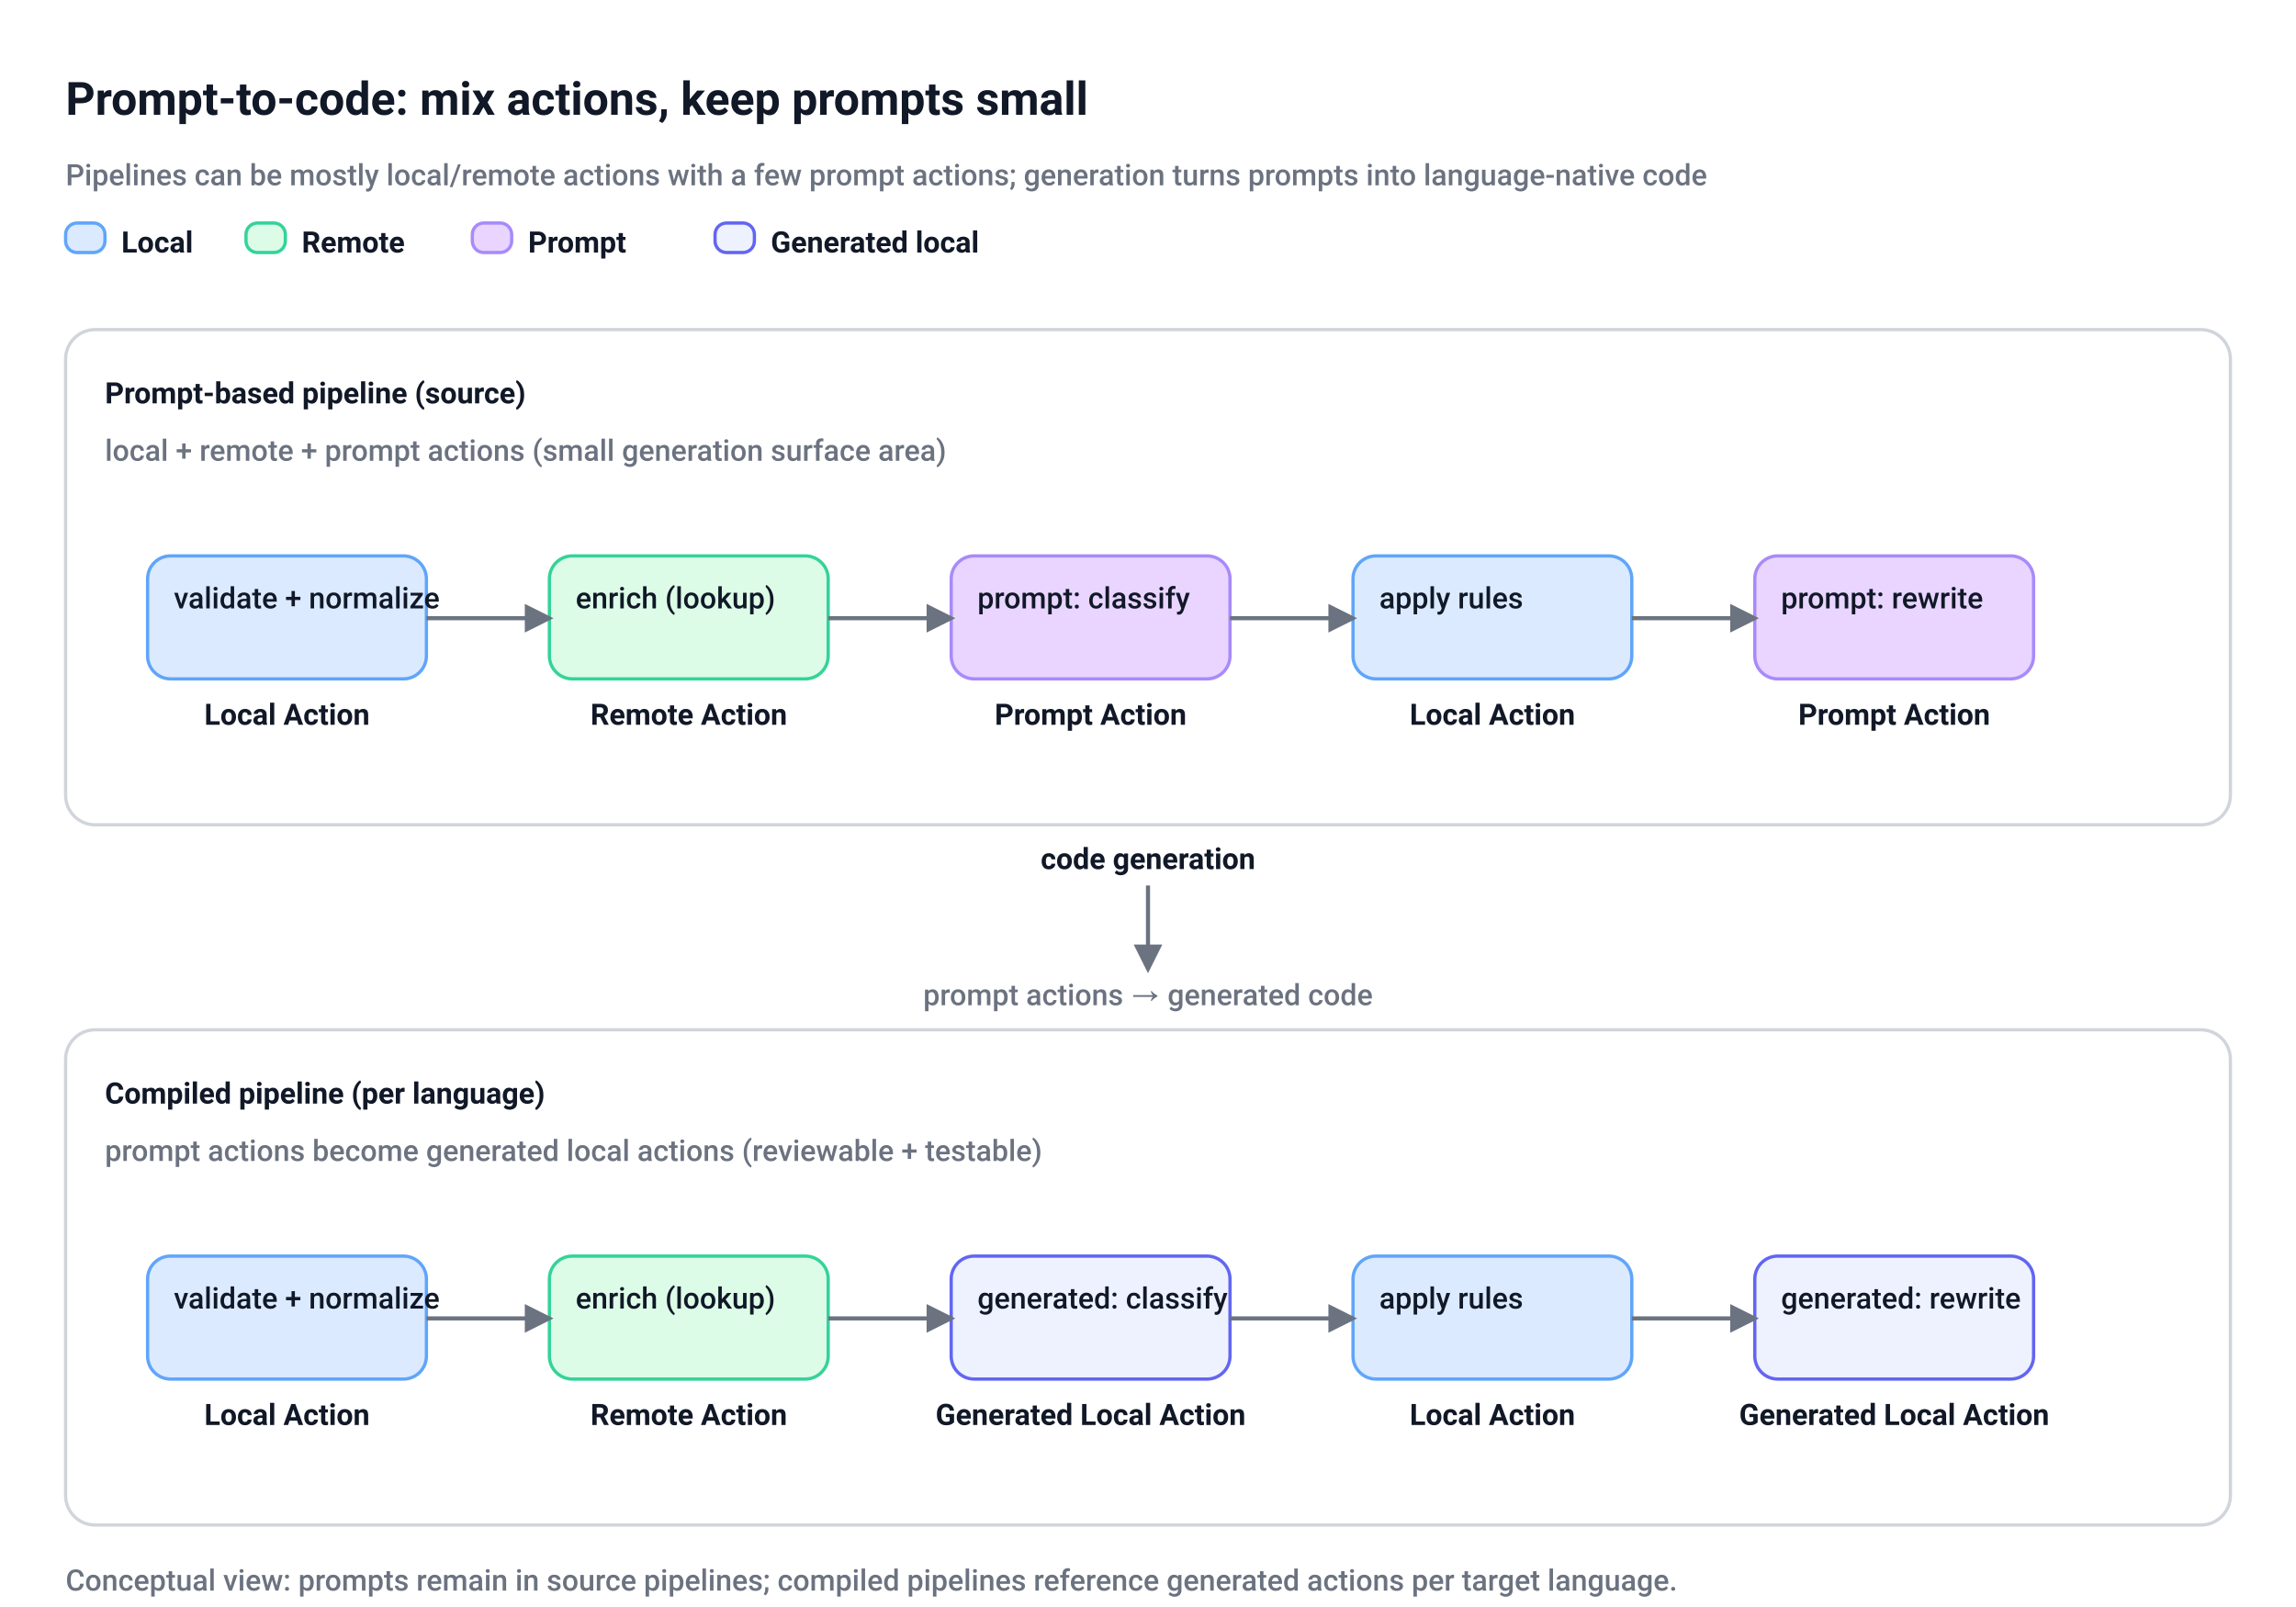
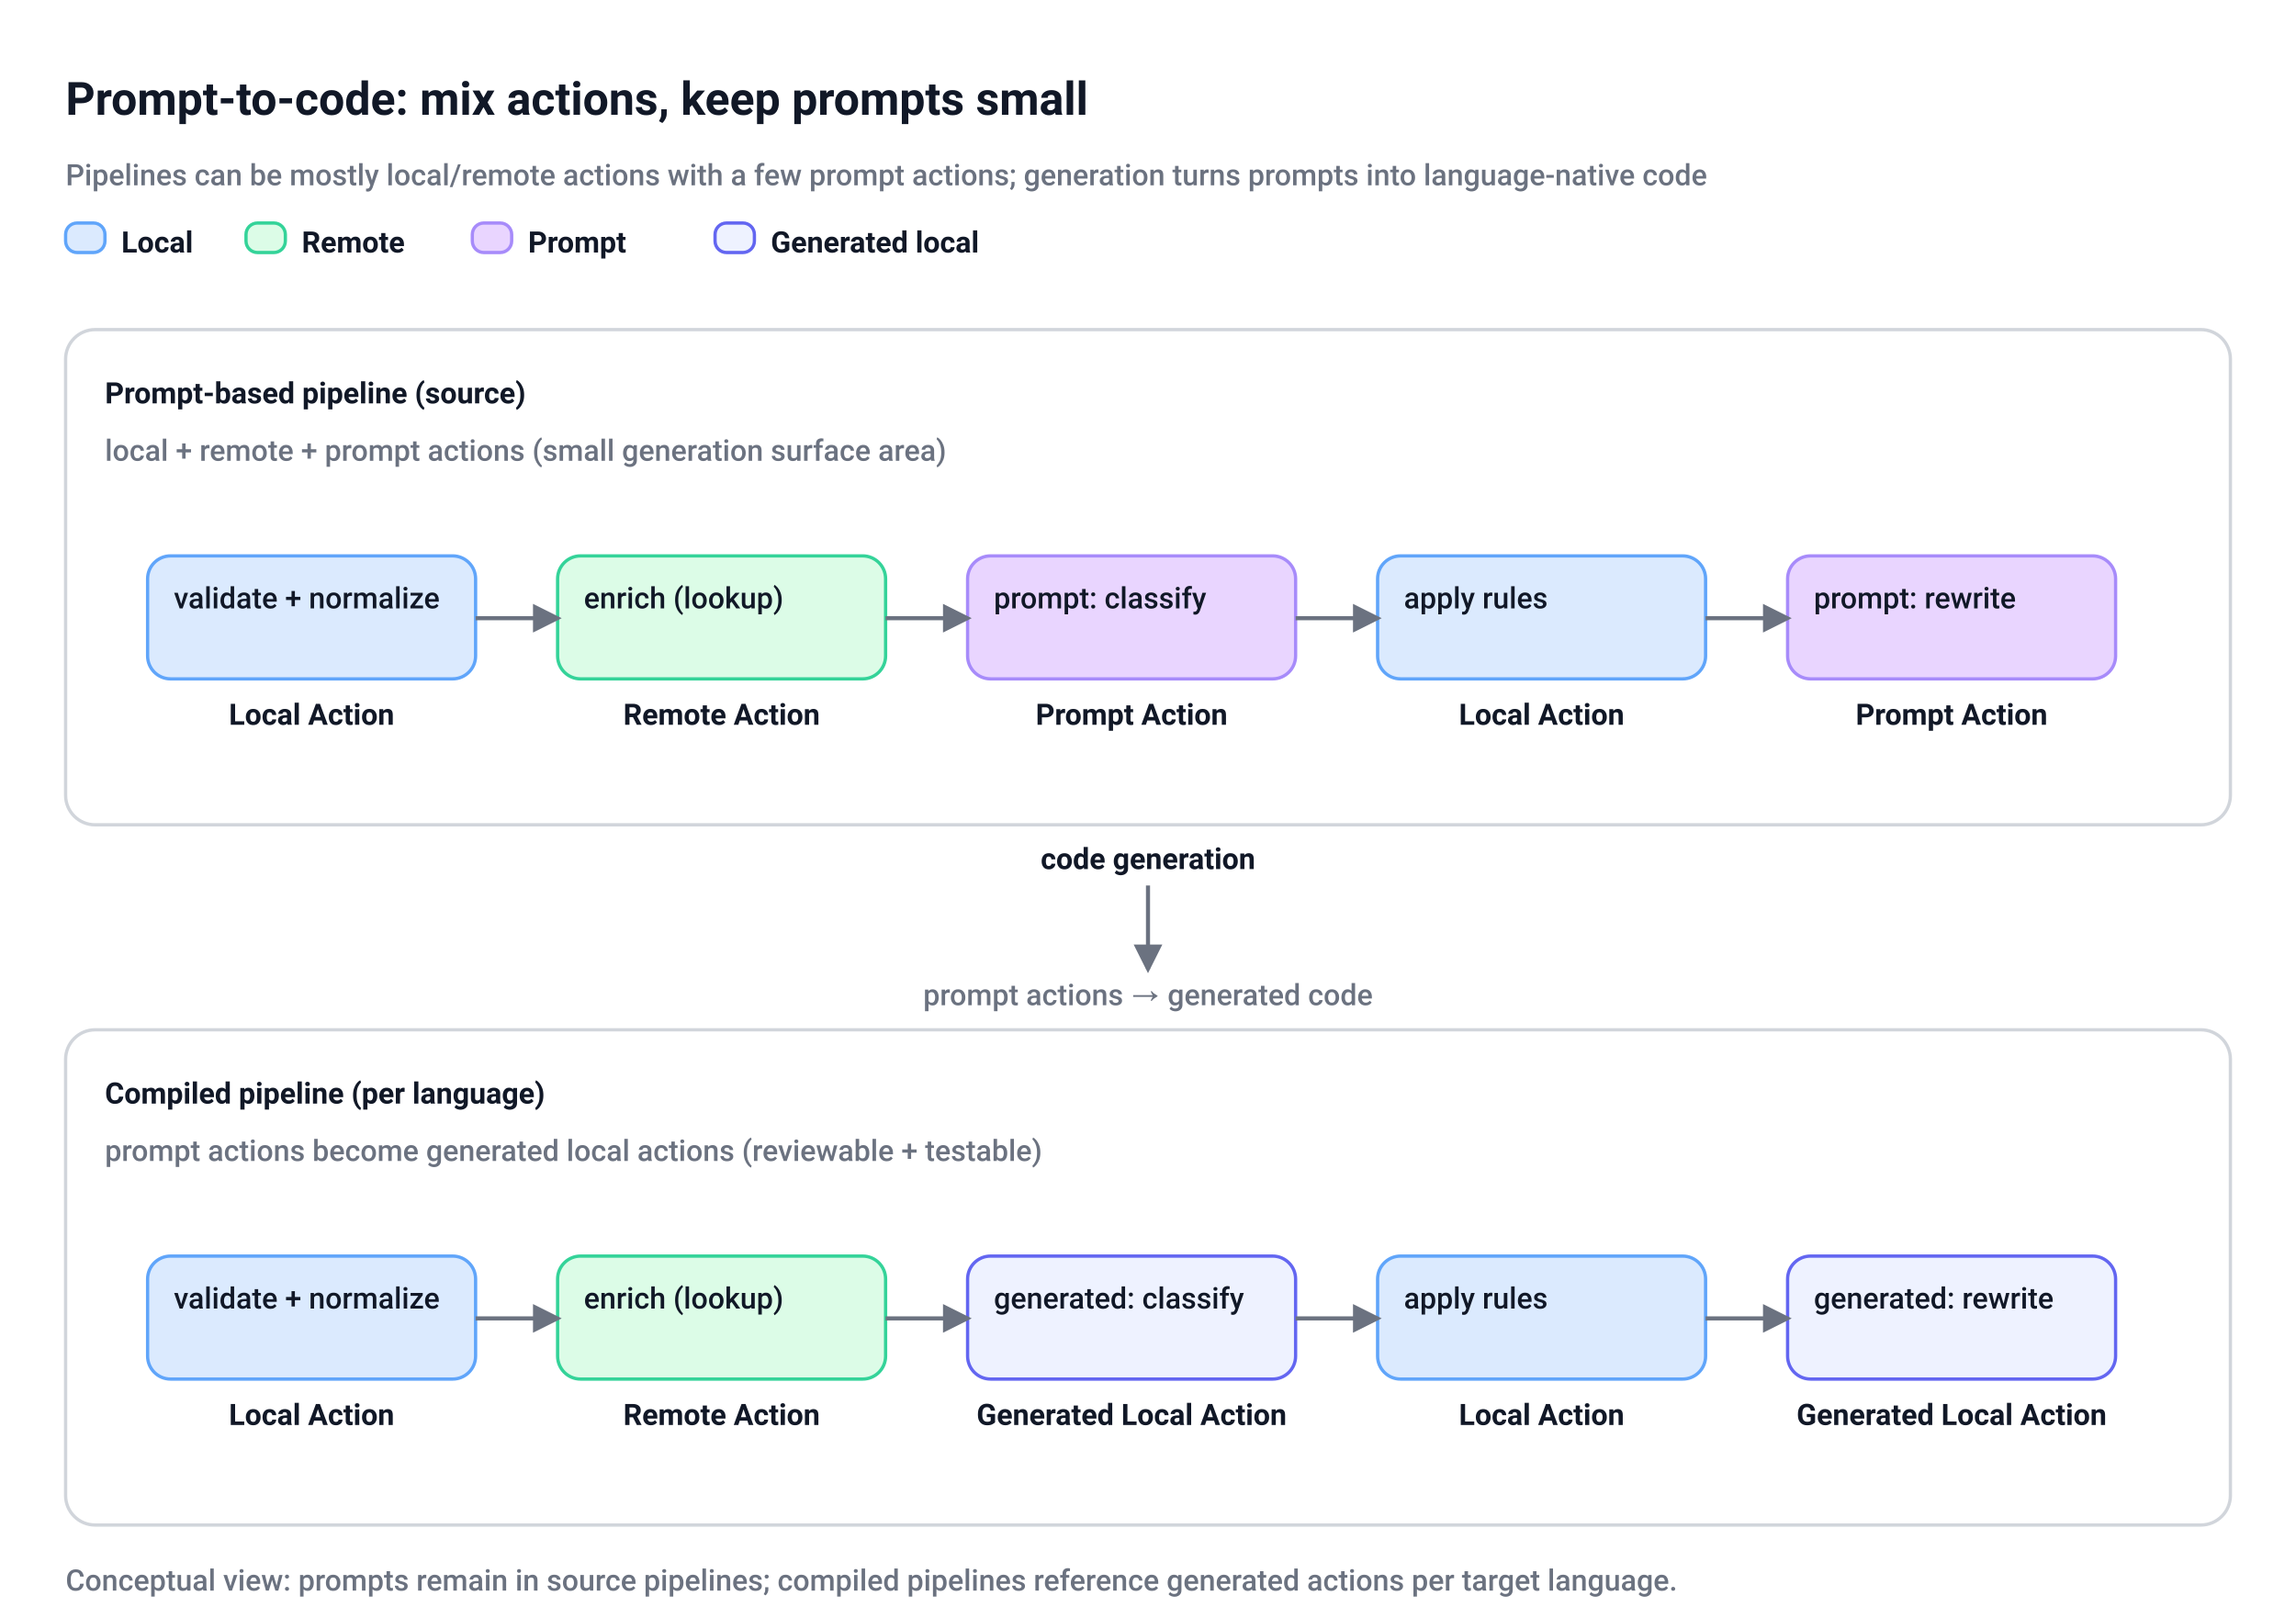
<svg xmlns="http://www.w3.org/2000/svg" width="1400" height="980" viewBox="0 0 1400 980" role="img" aria-label="Prompt-to-code: a prompt-based pipeline with mixed action types compiles into a per-language pipeline where prompt actions become generated local actions.">
  <defs>
    <style>
      .title { font: 700 28px system-ui, -apple-system, Segoe UI, Roboto, Helvetica, Arial, sans-serif; fill: #111827; }
      .subtitle { font: 500 18px system-ui, -apple-system, Segoe UI, Roboto, Helvetica, Arial, sans-serif; fill: #6b7280; }
      .heading { font: 700 18px system-ui, -apple-system, Segoe UI, Roboto, Helvetica, Arial, sans-serif; fill: #111827; }
      .text { font: 500 18px system-ui, -apple-system, Segoe UI, Roboto, Helvetica, Arial, sans-serif; fill: #111827; }
      .muted { fill: #6b7280; }
      .typeLabel { font: 600 18px system-ui, -apple-system, Segoe UI, Roboto, Helvetica, Arial, sans-serif; fill: #111827; }
      .chipText { font: 700 18px system-ui, -apple-system, Segoe UI, Roboto, Helvetica, Arial, sans-serif; fill: #111827; }
      .box { stroke-width: 2; }
    </style>
    <marker id="arrow" markerWidth="7" markerHeight="7" refX="6" refY="3.5" orient="auto">
      <path d="M0,0 L7,3.5 L0,7 Z" fill="#6b7280" />
    </marker>
  </defs>
  <rect x="0" y="0" width="1400" height="980" fill="#ffffff" />
  <text x="40" y="70" class="title">Prompt-to-code: mix actions, keep prompts small</text>
  <text x="40" y="113" class="subtitle">Pipelines can be mostly local/remote actions with a few prompt actions; generation turns prompts into language-native code</text>
  <rect x="40" y="136" width="24" height="18" rx="7" fill="#dbeafe" stroke="#60a5fa" class="box" />
  <text x="74" y="154" class="chipText">Local</text>
  <rect x="150" y="136" width="24" height="18" rx="7" fill="#dcfce7" stroke="#34d399" class="box" />
  <text x="184" y="154" class="chipText">Remote</text>
  <rect x="288" y="136" width="24" height="18" rx="7" fill="#e9d5ff" stroke="#a78bfa" class="box" />
  <text x="322" y="154" class="chipText">Prompt</text>
  <rect x="436" y="136" width="24" height="18" rx="7" fill="#eef2ff" stroke="#6366f1" class="box" />
  <text x="470" y="154" class="chipText">Generated local</text>
  <rect x="40" y="201" width="1320" height="302" rx="18" fill="#ffffff" stroke="#d1d5db" class="box" />
  <text x="64" y="246" class="heading">Prompt-based pipeline (source)</text>
  <text x="64" y="281" class="text muted">local + remote + prompt actions (small generation surface area)</text>
-   <rect x="90" y="339" width="170" height="75" rx="14" fill="#dbeafe" stroke="#60a5fa" class="box" />
+   <rect x="90" y="339" width="200" height="75" rx="14" fill="#dbeafe" stroke="#60a5fa" class="box" />
  <text x="106" y="371" class="text">validate + normalize</text>
-   <text x="175" y="442" class="typeLabel" text-anchor="middle">Local Action</text>
-   <rect x="335" y="339" width="170" height="75" rx="14" fill="#dcfce7" stroke="#34d399" class="box" />
-   <text x="351" y="371" class="text">enrich (lookup)</text>
-   <text x="420" y="442" class="typeLabel" text-anchor="middle">Remote Action</text>
-   <rect x="580" y="339" width="170" height="75" rx="14" fill="#e9d5ff" stroke="#a78bfa" class="box" />
-   <text x="596" y="371" class="text">prompt: classify</text>
-   <text x="665" y="442" class="typeLabel" text-anchor="middle">Prompt Action</text>
-   <rect x="825" y="339" width="170" height="75" rx="14" fill="#dbeafe" stroke="#60a5fa" class="box" />
-   <text x="841" y="371" class="text">apply rules</text>
-   <text x="910" y="442" class="typeLabel" text-anchor="middle">Local Action</text>
-   <rect x="1070" y="339" width="170" height="75" rx="14" fill="#e9d5ff" stroke="#a78bfa" class="box" />
-   <text x="1086" y="371" class="text">prompt: rewrite</text>
-   <text x="1155" y="442" class="typeLabel" text-anchor="middle">Prompt Action</text>
-   <line x1="260" y1="377" x2="335" y2="377" stroke="#6b7280" stroke-width="2.5" marker-end="url(#arrow)" />
-   <line x1="505" y1="377" x2="580" y2="377" stroke="#6b7280" stroke-width="2.5" marker-end="url(#arrow)" />
-   <line x1="750" y1="377" x2="825" y2="377" stroke="#6b7280" stroke-width="2.5" marker-end="url(#arrow)" />
-   <line x1="995" y1="377" x2="1070" y2="377" stroke="#6b7280" stroke-width="2.5" marker-end="url(#arrow)" />
+   <text x="190" y="442" class="typeLabel" text-anchor="middle">Local Action</text>
+   <rect x="340" y="339" width="200" height="75" rx="14" fill="#dcfce7" stroke="#34d399" class="box" />
+   <text x="356" y="371" class="text">enrich (lookup)</text>
+   <text x="440" y="442" class="typeLabel" text-anchor="middle">Remote Action</text>
+   <rect x="590" y="339" width="200" height="75" rx="14" fill="#e9d5ff" stroke="#a78bfa" class="box" />
+   <text x="606" y="371" class="text">prompt: classify</text>
+   <text x="690" y="442" class="typeLabel" text-anchor="middle">Prompt Action</text>
+   <rect x="840" y="339" width="200" height="75" rx="14" fill="#dbeafe" stroke="#60a5fa" class="box" />
+   <text x="856" y="371" class="text">apply rules</text>
+   <text x="940" y="442" class="typeLabel" text-anchor="middle">Local Action</text>
+   <rect x="1090" y="339" width="200" height="75" rx="14" fill="#e9d5ff" stroke="#a78bfa" class="box" />
+   <text x="1106" y="371" class="text">prompt: rewrite</text>
+   <text x="1190" y="442" class="typeLabel" text-anchor="middle">Prompt Action</text>
+   <line x1="290" y1="377" x2="340" y2="377" stroke="#6b7280" stroke-width="2.5" marker-end="url(#arrow)" />
+   <line x1="540" y1="377" x2="590" y2="377" stroke="#6b7280" stroke-width="2.5" marker-end="url(#arrow)" />
+   <line x1="790" y1="377" x2="840" y2="377" stroke="#6b7280" stroke-width="2.5" marker-end="url(#arrow)" />
+   <line x1="1040" y1="377" x2="1090" y2="377" stroke="#6b7280" stroke-width="2.5" marker-end="url(#arrow)" />
  <text x="700" y="530" class="heading" text-anchor="middle">code generation</text>
  <line x1="700" y1="540" x2="700" y2="591" stroke="#6b7280" stroke-width="2.5" marker-end="url(#arrow)" />
  <text x="700" y="613" class="text muted" text-anchor="middle">prompt actions → generated code</text>
  <rect x="40" y="628" width="1320" height="302" rx="18" fill="#ffffff" stroke="#d1d5db" class="box" />
  <text x="64" y="673" class="heading">Compiled pipeline (per language)</text>
  <text x="64" y="708" class="text muted">prompt actions become generated local actions (reviewable + testable)</text>
-   <rect x="90" y="766" width="170" height="75" rx="14" fill="#dbeafe" stroke="#60a5fa" class="box" />
+   <rect x="90" y="766" width="200" height="75" rx="14" fill="#dbeafe" stroke="#60a5fa" class="box" />
  <text x="106" y="798" class="text">validate + normalize</text>
-   <text x="175" y="869" class="typeLabel" text-anchor="middle">Local Action</text>
-   <rect x="335" y="766" width="170" height="75" rx="14" fill="#dcfce7" stroke="#34d399" class="box" />
-   <text x="351" y="798" class="text">enrich (lookup)</text>
-   <text x="420" y="869" class="typeLabel" text-anchor="middle">Remote Action</text>
-   <rect x="580" y="766" width="170" height="75" rx="14" fill="#eef2ff" stroke="#6366f1" class="box" />
-   <text x="596" y="798" class="text">generated: classify</text>
-   <text x="665" y="869" class="typeLabel" text-anchor="middle">Generated Local Action</text>
-   <rect x="825" y="766" width="170" height="75" rx="14" fill="#dbeafe" stroke="#60a5fa" class="box" />
-   <text x="841" y="798" class="text">apply rules</text>
-   <text x="910" y="869" class="typeLabel" text-anchor="middle">Local Action</text>
-   <rect x="1070" y="766" width="170" height="75" rx="14" fill="#eef2ff" stroke="#6366f1" class="box" />
-   <text x="1086" y="798" class="text">generated: rewrite</text>
-   <text x="1155" y="869" class="typeLabel" text-anchor="middle">Generated Local Action</text>
-   <line x1="260" y1="804" x2="335" y2="804" stroke="#6b7280" stroke-width="2.5" marker-end="url(#arrow)" />
-   <line x1="505" y1="804" x2="580" y2="804" stroke="#6b7280" stroke-width="2.5" marker-end="url(#arrow)" />
-   <line x1="750" y1="804" x2="825" y2="804" stroke="#6b7280" stroke-width="2.5" marker-end="url(#arrow)" />
-   <line x1="995" y1="804" x2="1070" y2="804" stroke="#6b7280" stroke-width="2.5" marker-end="url(#arrow)" />
+   <text x="190" y="869" class="typeLabel" text-anchor="middle">Local Action</text>
+   <rect x="340" y="766" width="200" height="75" rx="14" fill="#dcfce7" stroke="#34d399" class="box" />
+   <text x="356" y="798" class="text">enrich (lookup)</text>
+   <text x="440" y="869" class="typeLabel" text-anchor="middle">Remote Action</text>
+   <rect x="590" y="766" width="200" height="75" rx="14" fill="#eef2ff" stroke="#6366f1" class="box" />
+   <text x="606" y="798" class="text">generated: classify</text>
+   <text x="690" y="869" class="typeLabel" text-anchor="middle">Generated Local Action</text>
+   <rect x="840" y="766" width="200" height="75" rx="14" fill="#dbeafe" stroke="#60a5fa" class="box" />
+   <text x="856" y="798" class="text">apply rules</text>
+   <text x="940" y="869" class="typeLabel" text-anchor="middle">Local Action</text>
+   <rect x="1090" y="766" width="200" height="75" rx="14" fill="#eef2ff" stroke="#6366f1" class="box" />
+   <text x="1106" y="798" class="text">generated: rewrite</text>
+   <text x="1190" y="869" class="typeLabel" text-anchor="middle">Generated Local Action</text>
+   <line x1="290" y1="804" x2="340" y2="804" stroke="#6b7280" stroke-width="2.5" marker-end="url(#arrow)" />
+   <line x1="540" y1="804" x2="590" y2="804" stroke="#6b7280" stroke-width="2.5" marker-end="url(#arrow)" />
+   <line x1="790" y1="804" x2="840" y2="804" stroke="#6b7280" stroke-width="2.5" marker-end="url(#arrow)" />
+   <line x1="1040" y1="804" x2="1090" y2="804" stroke="#6b7280" stroke-width="2.5" marker-end="url(#arrow)" />
  <text x="40" y="970" class="text muted">Conceptual view: prompts remain in source pipelines; compiled pipelines reference generated actions per target language.</text>
</svg>
